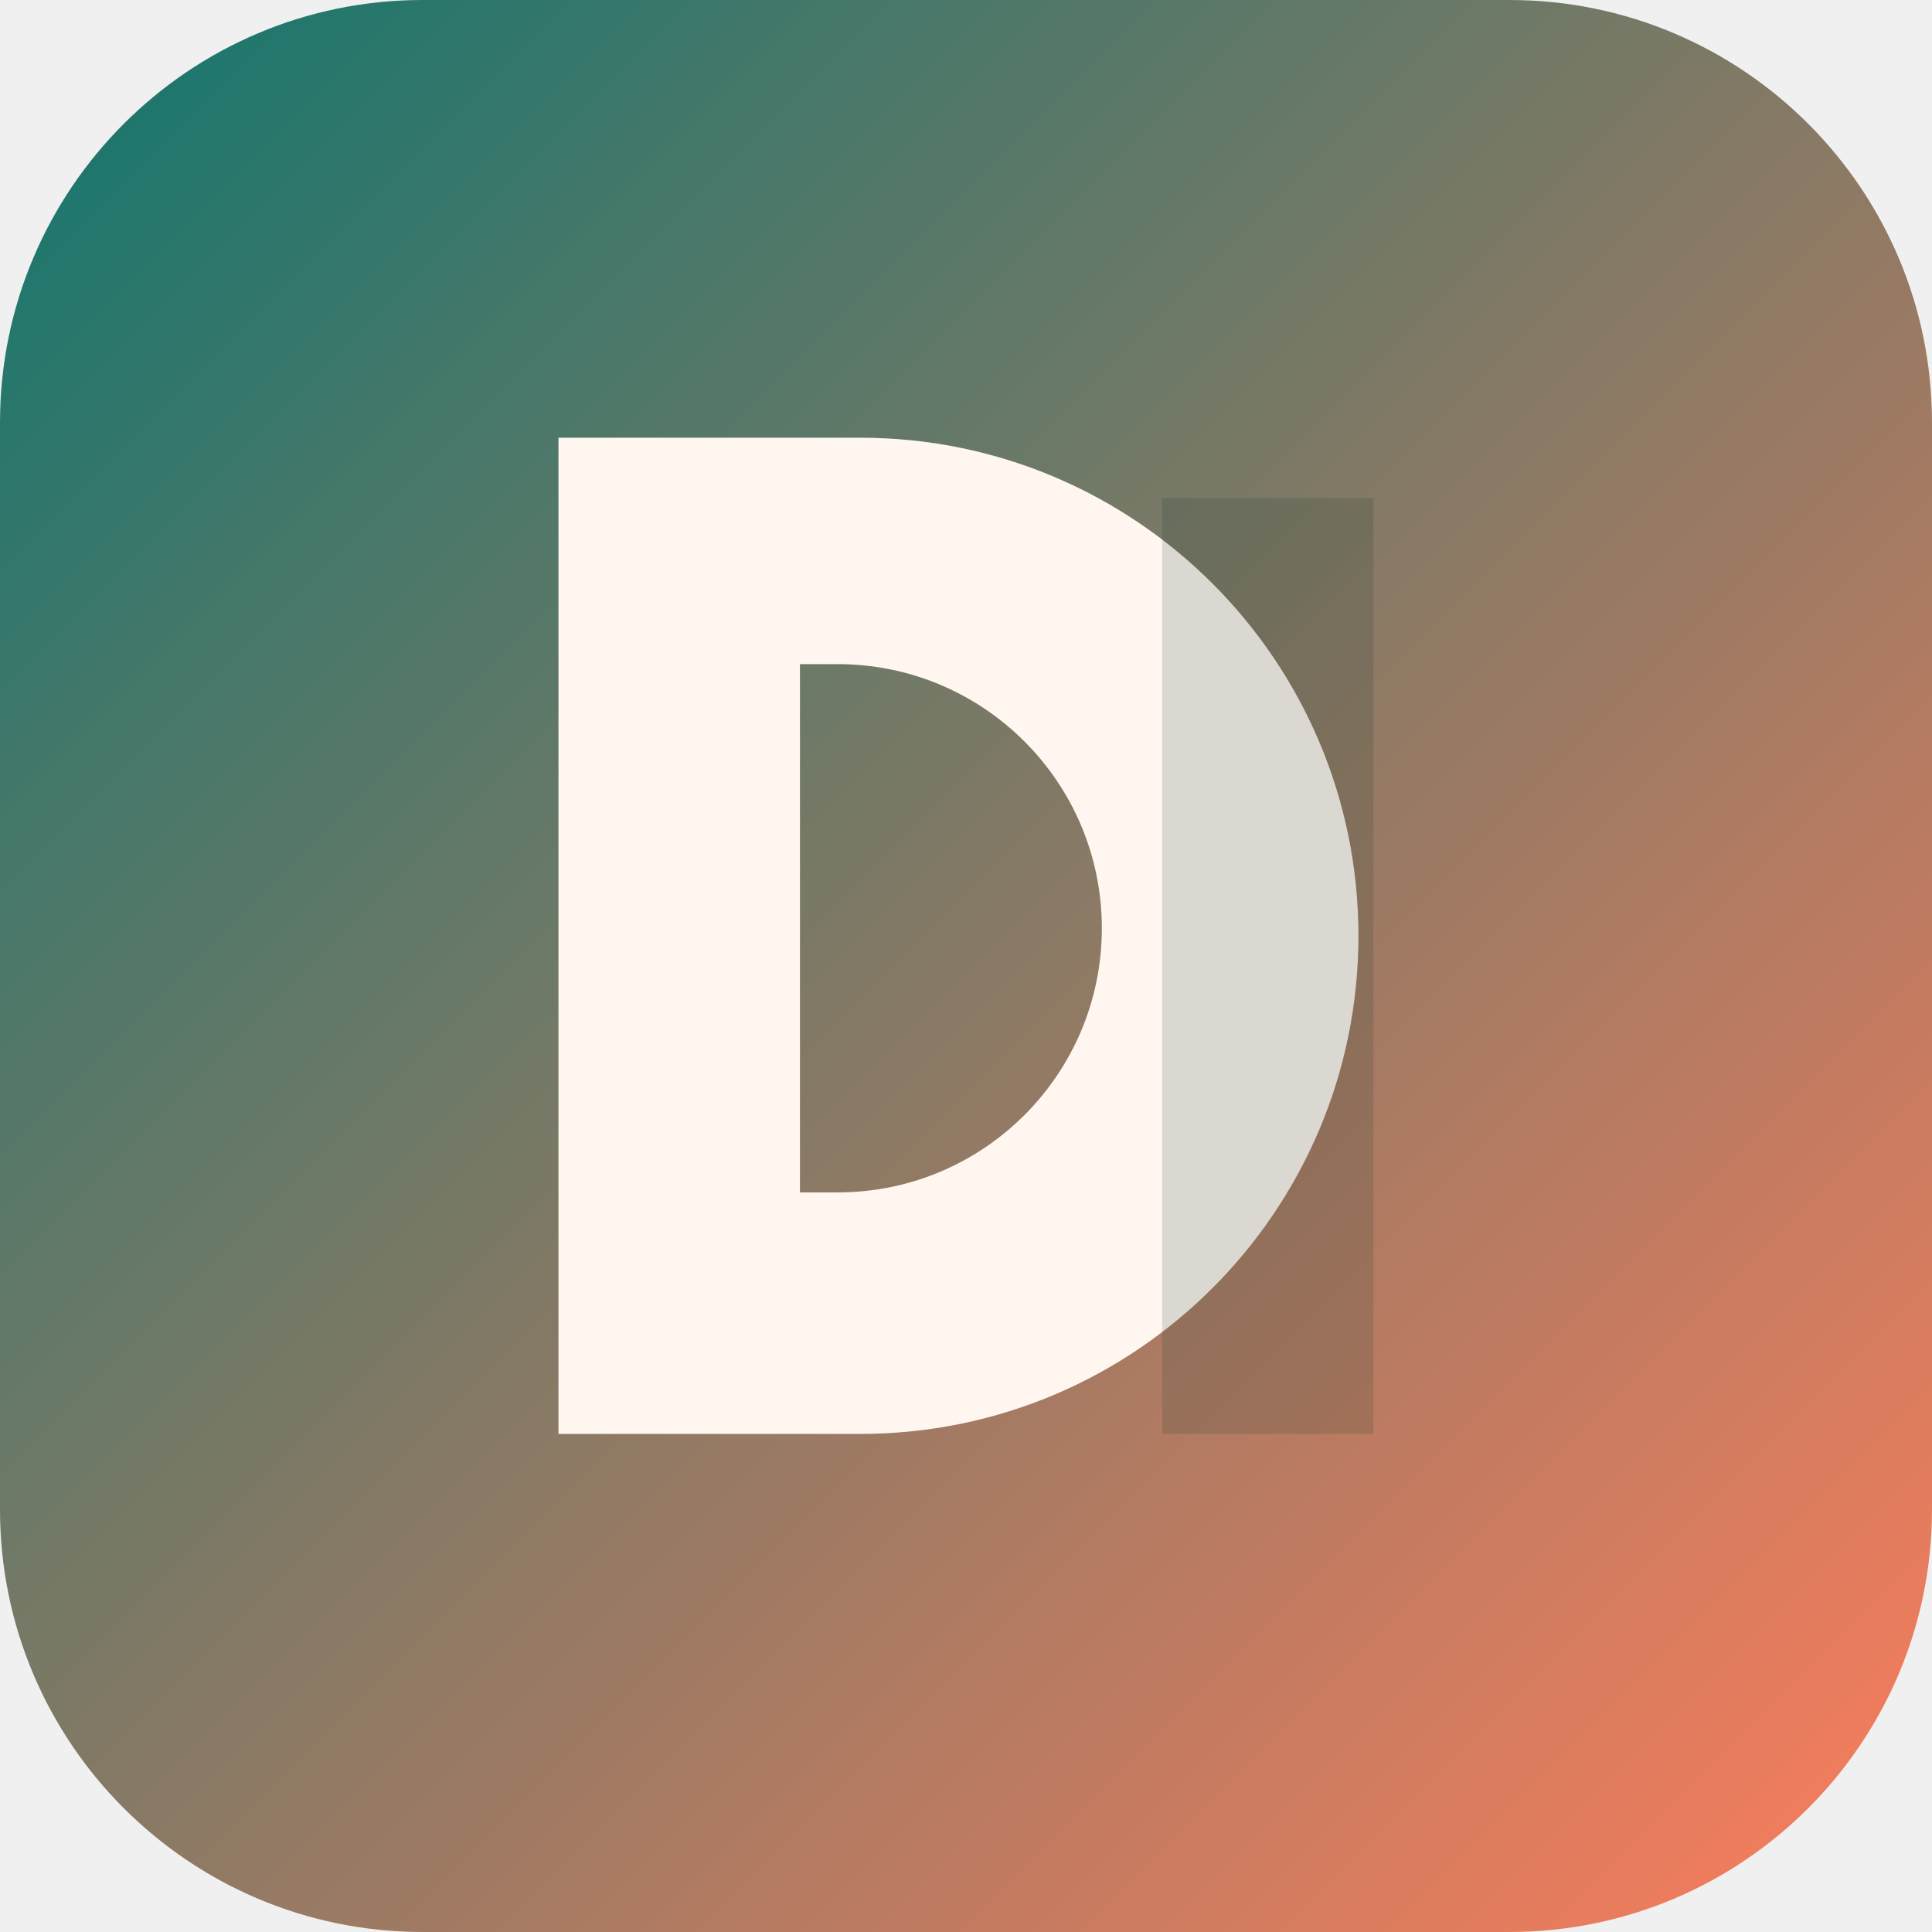
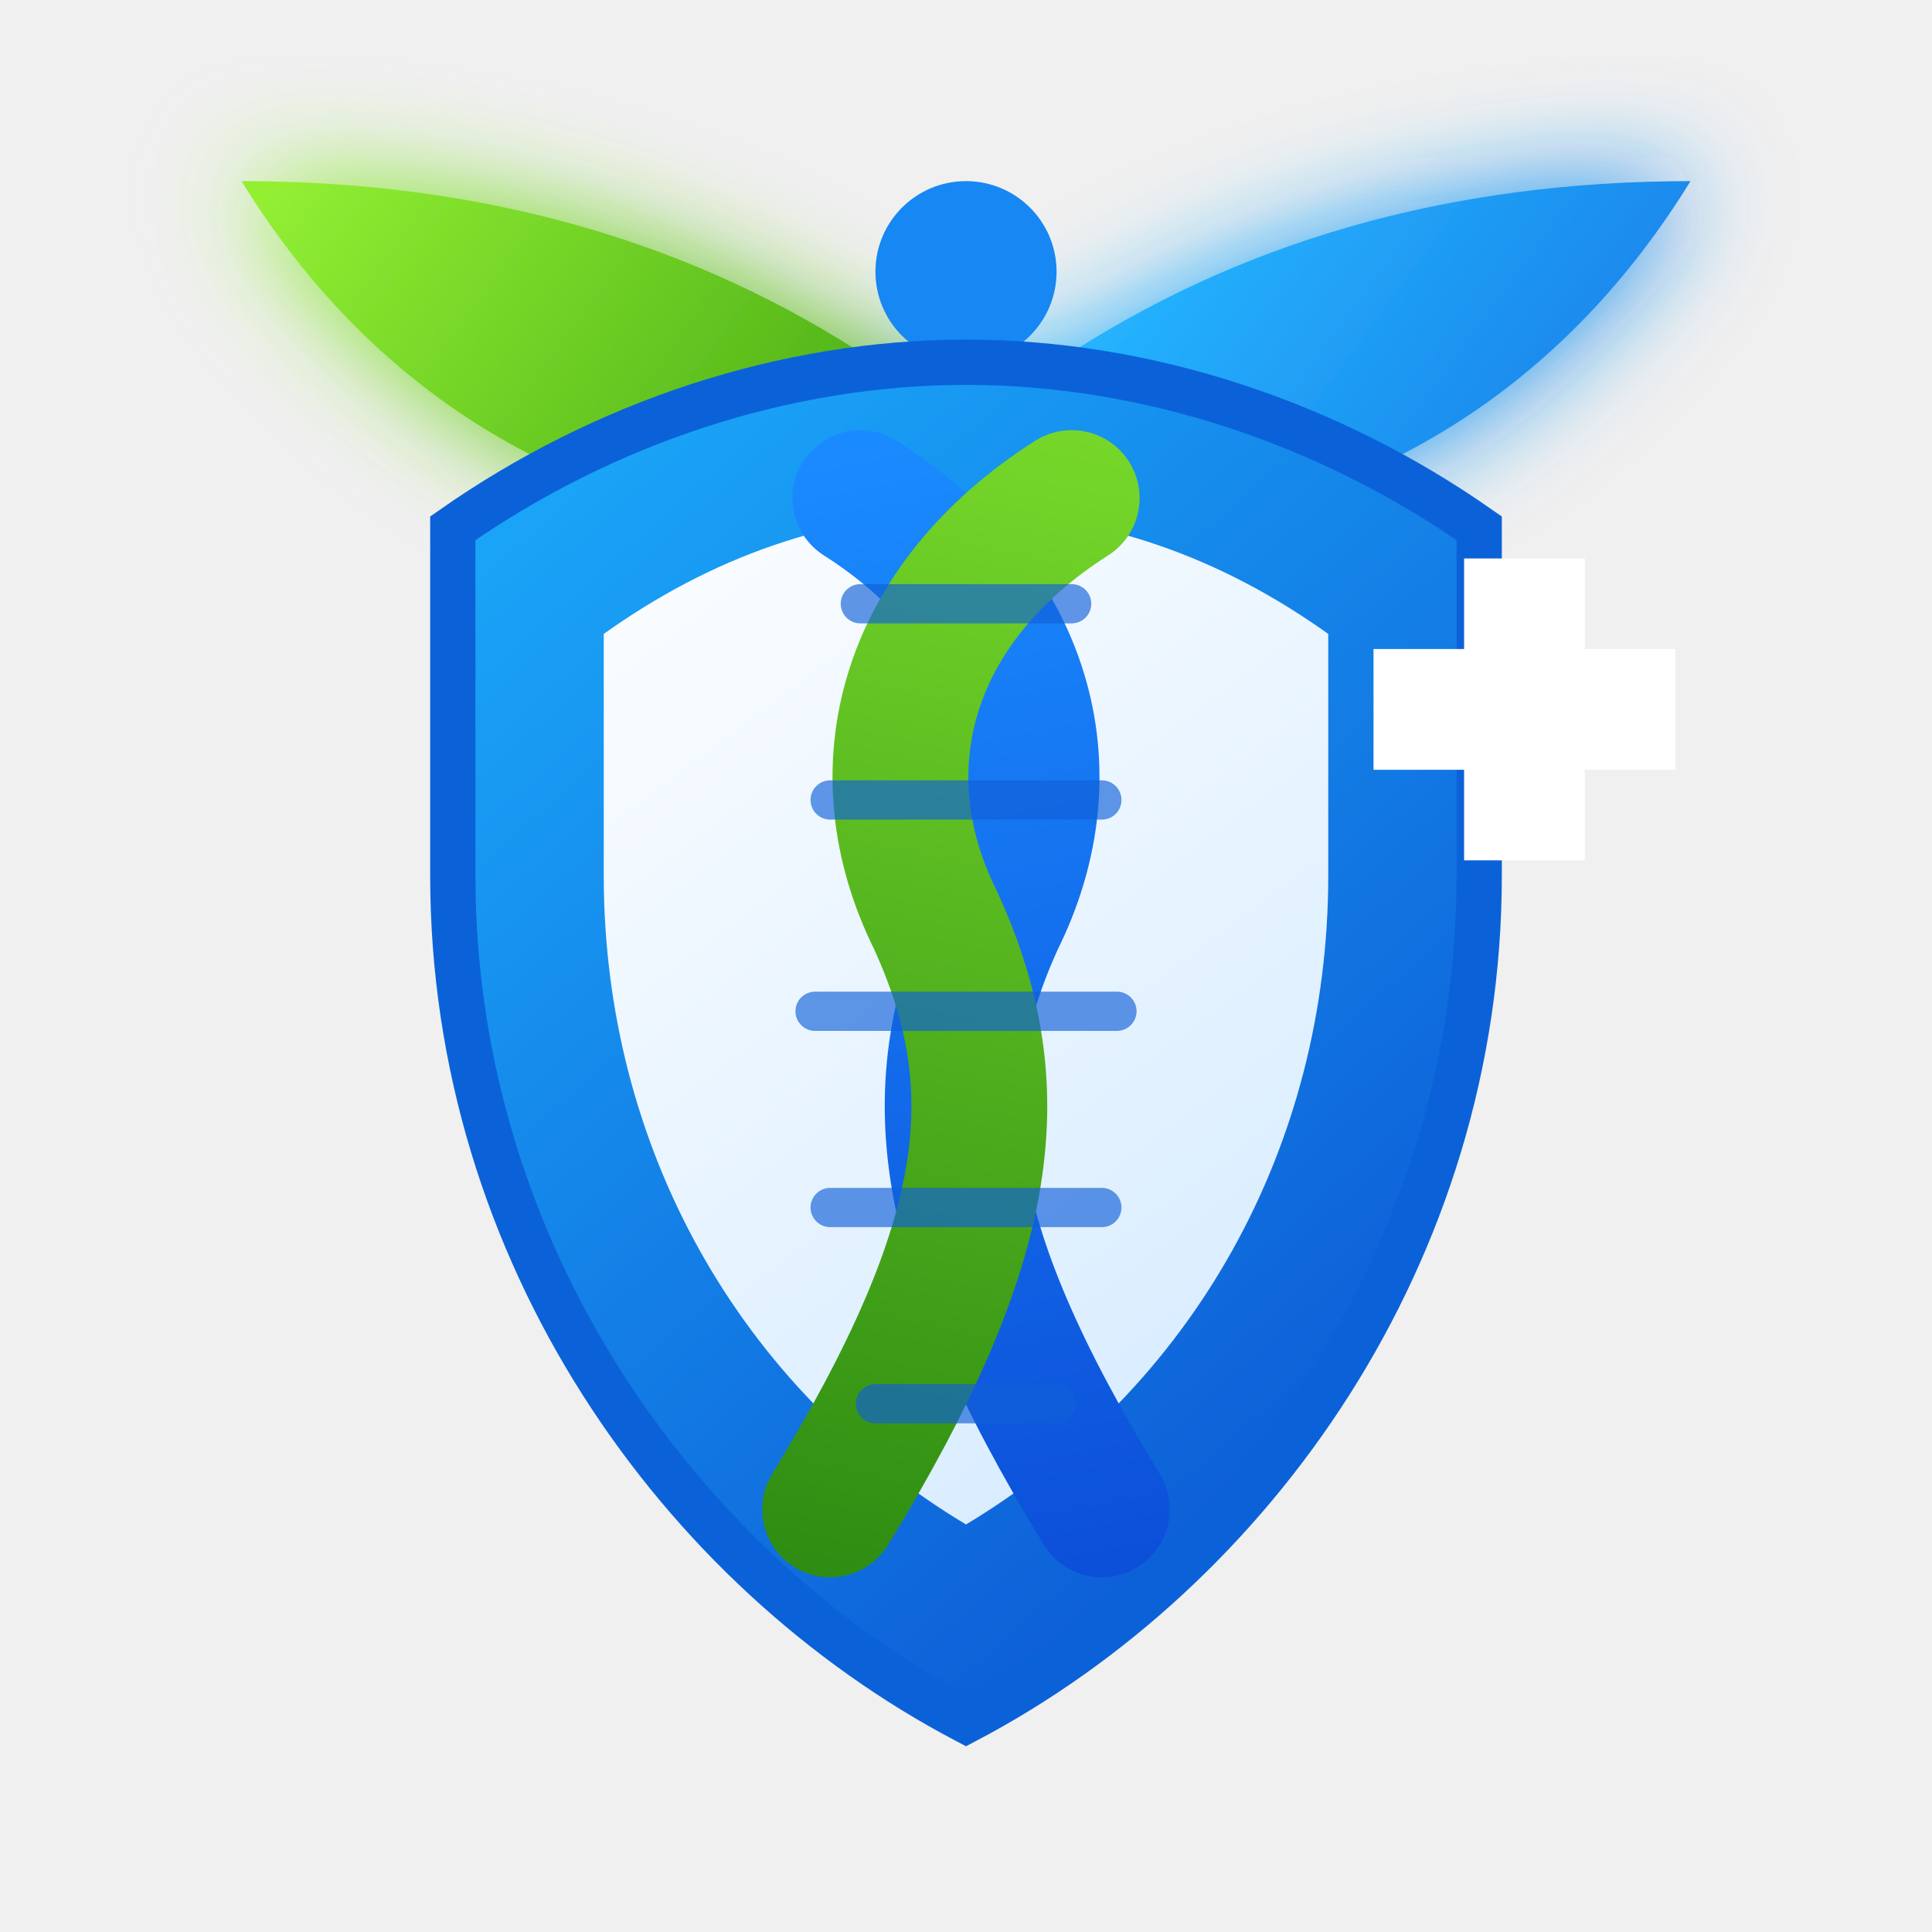
<svg xmlns="http://www.w3.org/2000/svg" viewBox="0 0 128 128" role="img" aria-labelledby="title">
  <defs>
-     <linearGradient id="bg" x1="0%" y1="0%" x2="100%" y2="100%">
-       <stop offset="0%" stop-color="#0f766e" />
-       <stop offset="100%" stop-color="#ff7d5c" />
+     <linearGradient id="shieldOuter" x1="24" y1="18" x2="104" y2="108" gradientUnits="userSpaceOnUse">
+       <stop offset="0" stop-color="#1db4ff" />
+       <stop offset="1" stop-color="#0a4ecf" />
    </linearGradient>
+     <linearGradient id="shieldInner" x1="38" y1="28" x2="86" y2="92" gradientUnits="userSpaceOnUse">
+       <stop offset="0" stop-color="#ffffff" />
+       <stop offset="1" stop-color="#d7ecff" />
+     </linearGradient>
+     <linearGradient id="wingLeft" x1="14" y1="18" x2="55" y2="48" gradientUnits="userSpaceOnUse">
+       <stop offset="0" stop-color="#92ef33" />
+       <stop offset="1" stop-color="#3fa312" />
+     </linearGradient>
+     <linearGradient id="wingRight" x1="73" y1="18" x2="114" y2="48" gradientUnits="userSpaceOnUse">
+       <stop offset="0" stop-color="#26b6ff" />
+       <stop offset="1" stop-color="#1268df" />
+     </linearGradient>
+     <linearGradient id="dnaBlue" x1="56" y1="28" x2="71" y2="106" gradientUnits="userSpaceOnUse">
+       <stop offset="0" stop-color="#1a8cff" />
+       <stop offset="1" stop-color="#0c4ed8" />
+     </linearGradient>
+     <linearGradient id="dnaGreen" x1="73" y1="28" x2="56" y2="106" gradientUnits="userSpaceOnUse">
+       <stop offset="0" stop-color="#77d82a" />
+       <stop offset="1" stop-color="#2d8b12" />
+     </linearGradient>
+     <filter id="softGlow" x="-40%" y="-40%" width="180%" height="180%">
+       <feGaussianBlur stdDeviation="3.5" result="blur" />
+       <feMerge>
+         <feMergeNode in="blur" />
+         <feMergeNode in="SourceGraphic" />
+       </feMerge>
+     </filter>
  </defs>
-   <rect width="128" height="128" rx="28" fill="url(#bg)" />
-   <path d="M37 29h20c18.225 0 33 14.775 33 33S75.225 95 57 95H37V29Zm18.5 50c9.665 0 17.5-7.835 17.5-17.5S65.165 44 55.5 44H53v35h2.5Z" fill="#fff7ef" />
-   <path d="M77 33h14v62H77z" fill="#15312f" opacity=".16" />
+   <g filter="url(#softGlow)">
+     <path d="M58 24c-12-8-26-12-42-12 8 13 20 21 35 23 6 1 10-2 14-11Z" fill="url(#wingLeft)" />
+     <path d="M70 24c12-8 26-12 42-12-8 13-20 21-35 23-6 1-10-2-14-11Z" fill="url(#wingRight)" />
+   </g>
+   <circle cx="64" cy="18" r="6" fill="#1787f3" />
+   <rect x="61" y="23" width="6" height="16" rx="3" fill="#1679ea" />
+   <path d="M64 24c-12 0-24 4-34 11v23c0 25 15 46 34 56 19-10 34-31 34-56V35C88 28 76 24 64 24Z" fill="url(#shieldOuter)" stroke="#0b62d8" stroke-width="3" />
+   <path d="M64 34c-9 0-17 3-24 8v16c0 18 9 34 24 43 15-9 24-25 24-43V42c-7-5-15-8-24-8Z" fill="url(#shieldInner)" />
+   <path d="M57 33c11 7 14 18 9 28-5 11-4 21 7 39" fill="none" stroke="url(#dnaBlue)" stroke-width="9" stroke-linecap="round" />
+   <path d="M71 33c-11 7-14 18-9 28 5 11 4 21-7 39" fill="none" stroke="url(#dnaGreen)" stroke-width="9" stroke-linecap="round" />
+   <path d="M57 40h14M55 53h18M54 67h20M55 80h18M58 93h12" fill="none" stroke="#0f5fd8" stroke-width="2.6" stroke-linecap="round" opacity="0.65" />
+   <path d="M91 43h6v-6h8v6h6v8h-6v6h-8v-6h-6Z" fill="#ffffff" />
</svg>
